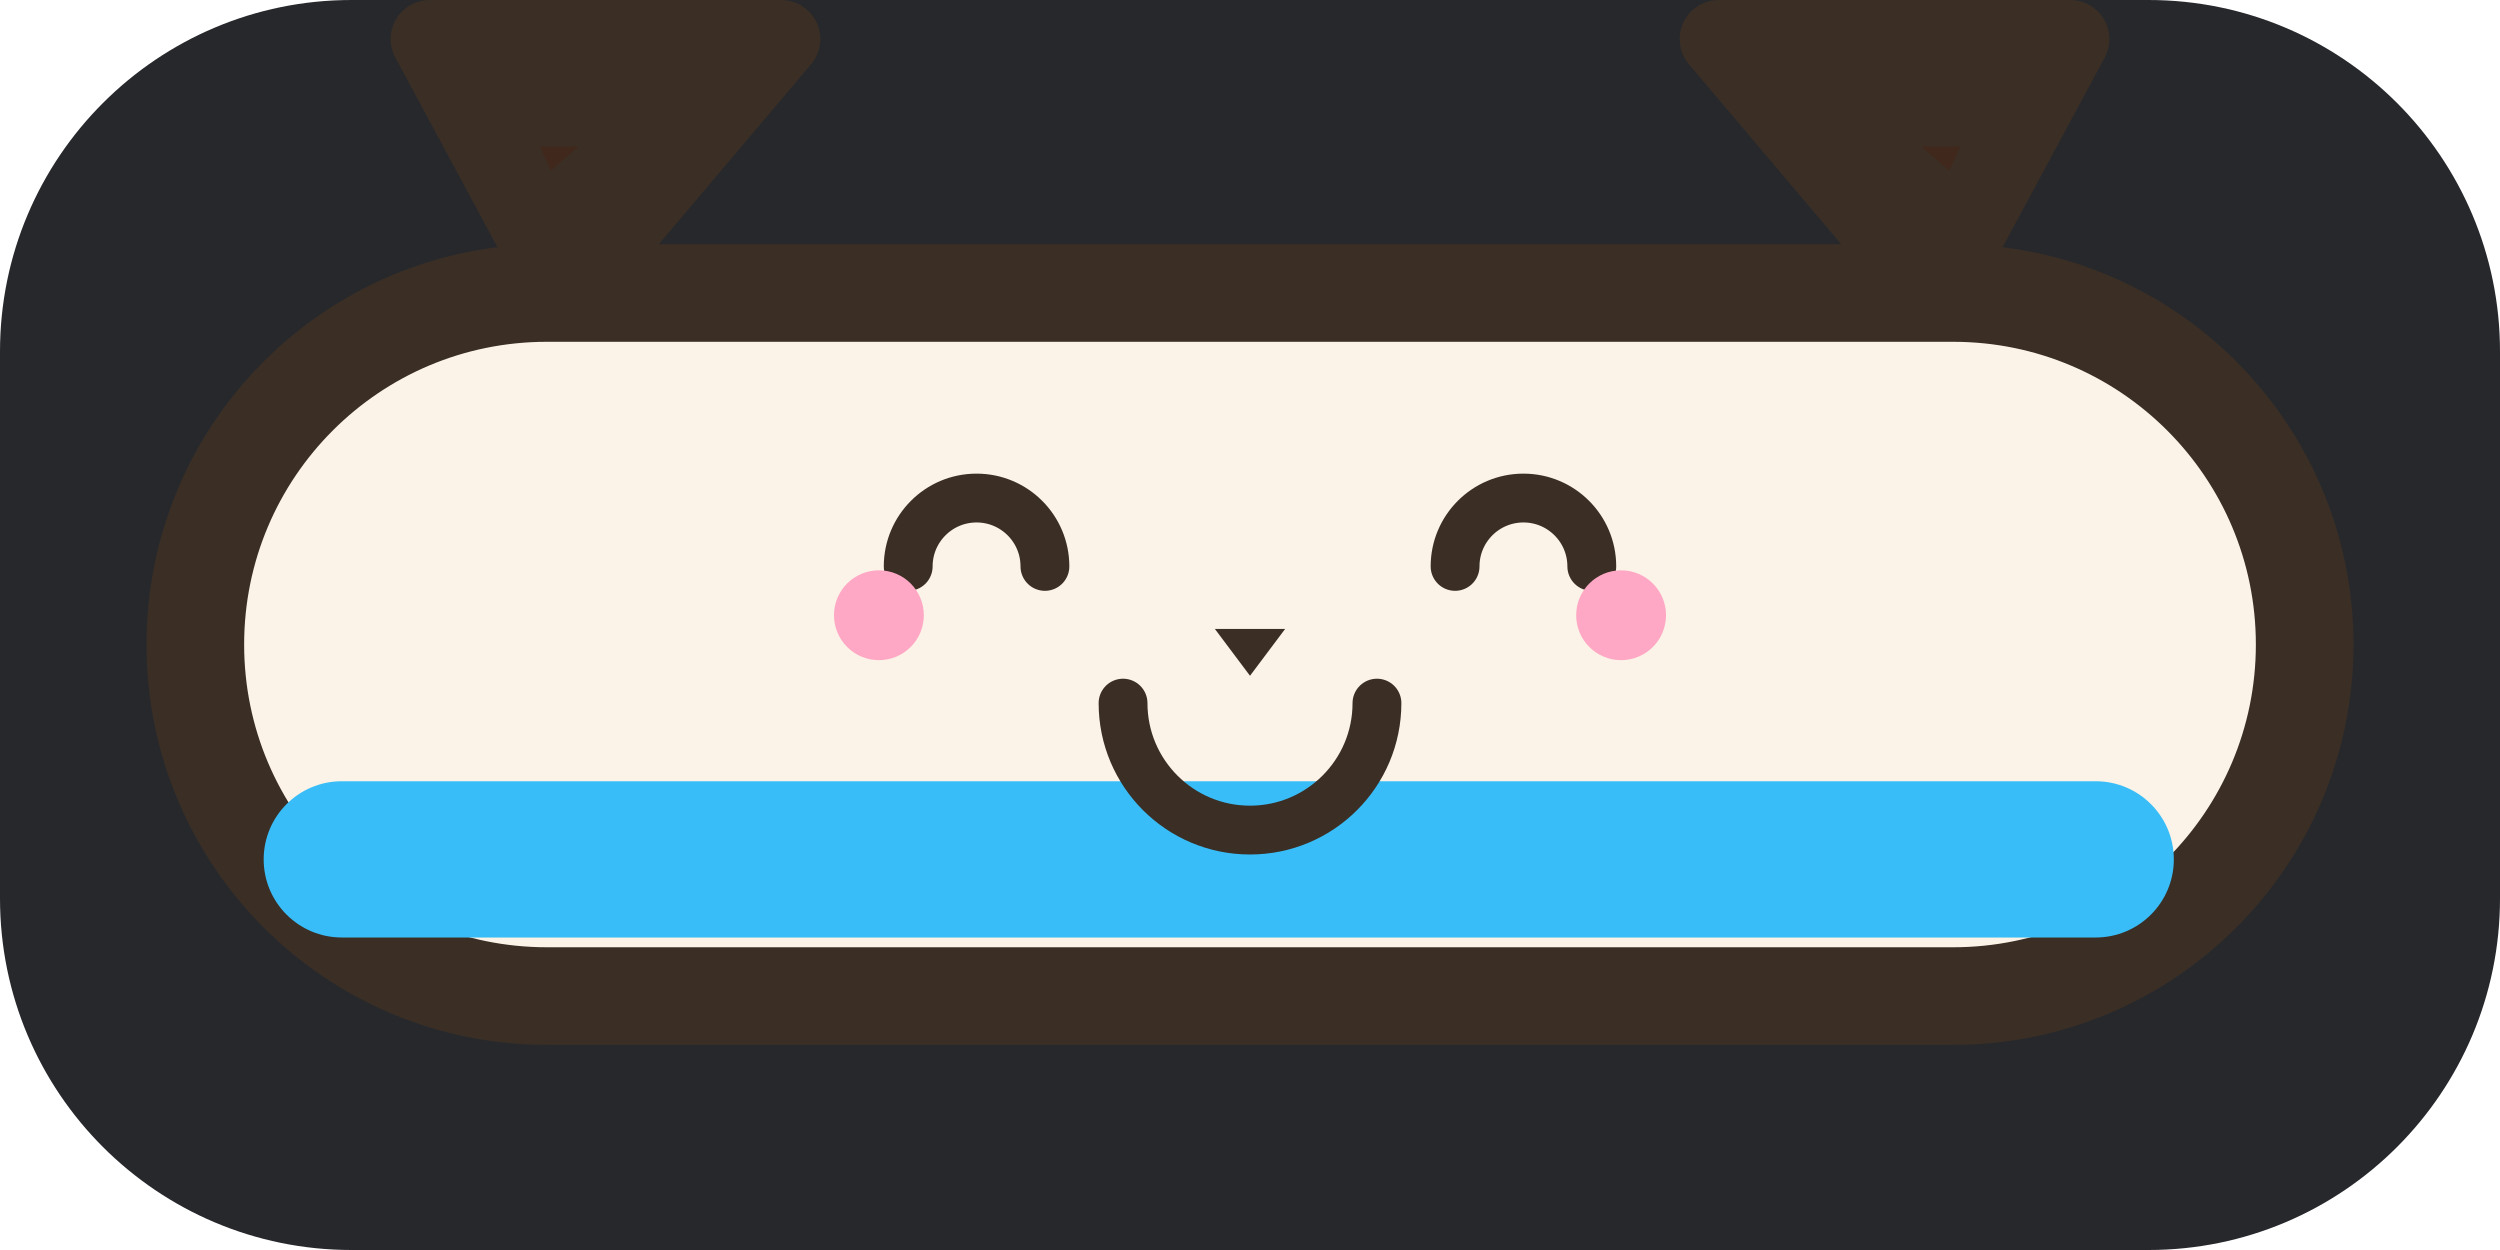
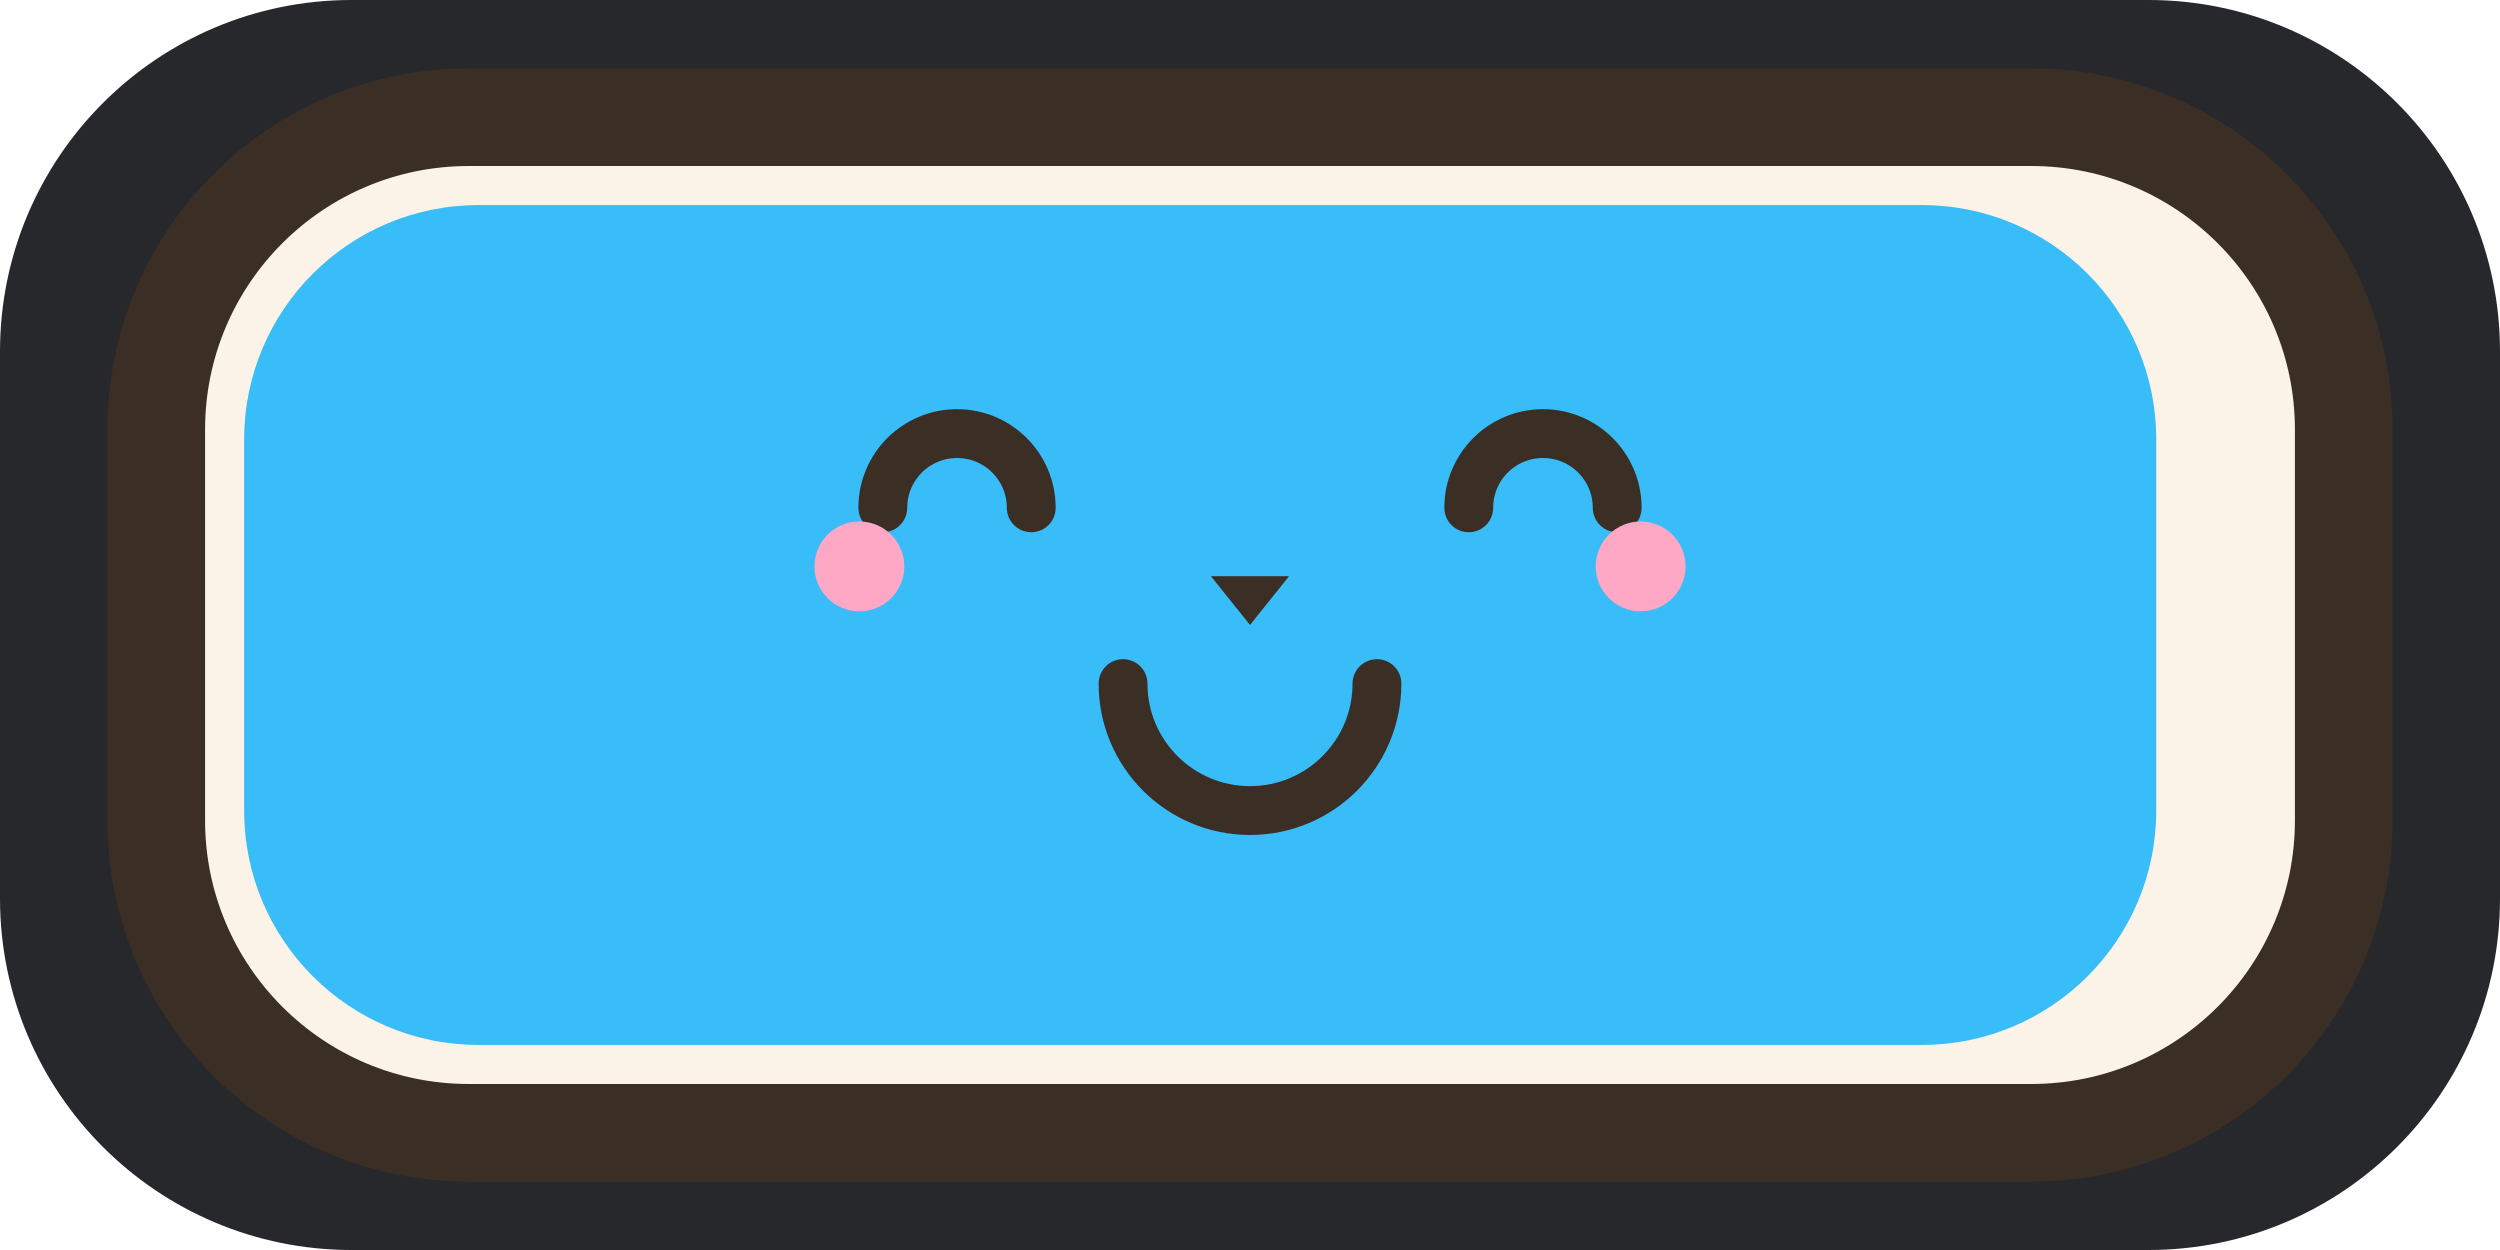
<svg xmlns="http://www.w3.org/2000/svg" width="128" height="64" viewBox="0 0 128 64">
  <rect width="128" height="64" rx="18" fill="#26282c" />
-   <rect x="10" y="15" width="108" height="36" rx="18" fill="#FBF3E7" stroke="#3A2E25" stroke-width="5" />
-   <rect x="13.5" y="40" width="97.8" height="8" rx="4" fill="#38BDF8" />
+   <rect x="8" y="6" width="112" height="52" rx="16" fill="#FBF3E7" stroke="#3A2E25" stroke-width="5" />
+   <rect x="12.5" y="10.5" width="97.9" height="43" rx="12" fill="#38BDF8" />
  <g stroke="#3A2E25" fill="none" stroke-width="2.5" stroke-linecap="round">
-     <path d="M 46.5 29 A 3.5 3.5 0 0 1 53.5 29" />
-     <path d="M 74.5 29 A 3.5 3.5 0 0 1 81.5 29" />
+     <path d="M 45.2 26 A 3.8 3.8 0 0 1 52.8 26" />
+     <path d="M 75.2 26 A 3.8 3.8 0 0 1 82.8 26" />
  </g>
-   <path d="M 62.2 32.2 L 65.8 32.2 L 64 34.6 Z" fill="#3A2E25" />
+   <path d="M 62 29.5 L 66 29.5 L 64 32 Z" fill="#3A2E25" />
  <g stroke="#3A2E25" fill="none" stroke-width="2.5" stroke-linecap="round">
-     <path d="M 57.5 36 A 6.5 6.5 0 0 0 70.5 36" />
+     <path d="M 57.5 35 A 6.5 6.5 0 0 0 70.5 35" />
  </g>
-   <circle cx="45" cy="31.5" r="2.3" fill="#FFA8C5" />
-   <circle cx="83" cy="31.5" r="2.3" fill="#FFA8C5" />
-   <g stroke="#3A2E25" stroke-width="4" stroke-linejoin="round">
-     <path d="M 29 15 L 22 2 L 40 2 Z" fill="#F97316" />
-     <path d="M 27.5 12 L 24.5 5.5 L 35 5.5 Z" fill="#40291C" />
-     <path d="M 99 15 L 106 2 L 88 2 Z" fill="#F97316" />
-     <path d="M 100.5 12 L 103.5 5.5 L 93 5.5 Z" fill="#40291C" />
-   </g>
+   <circle cx="44" cy="29" r="2.3" fill="#FFA8C5" />
+   <circle cx="84" cy="29" r="2.3" fill="#FFA8C5" />
</svg>
